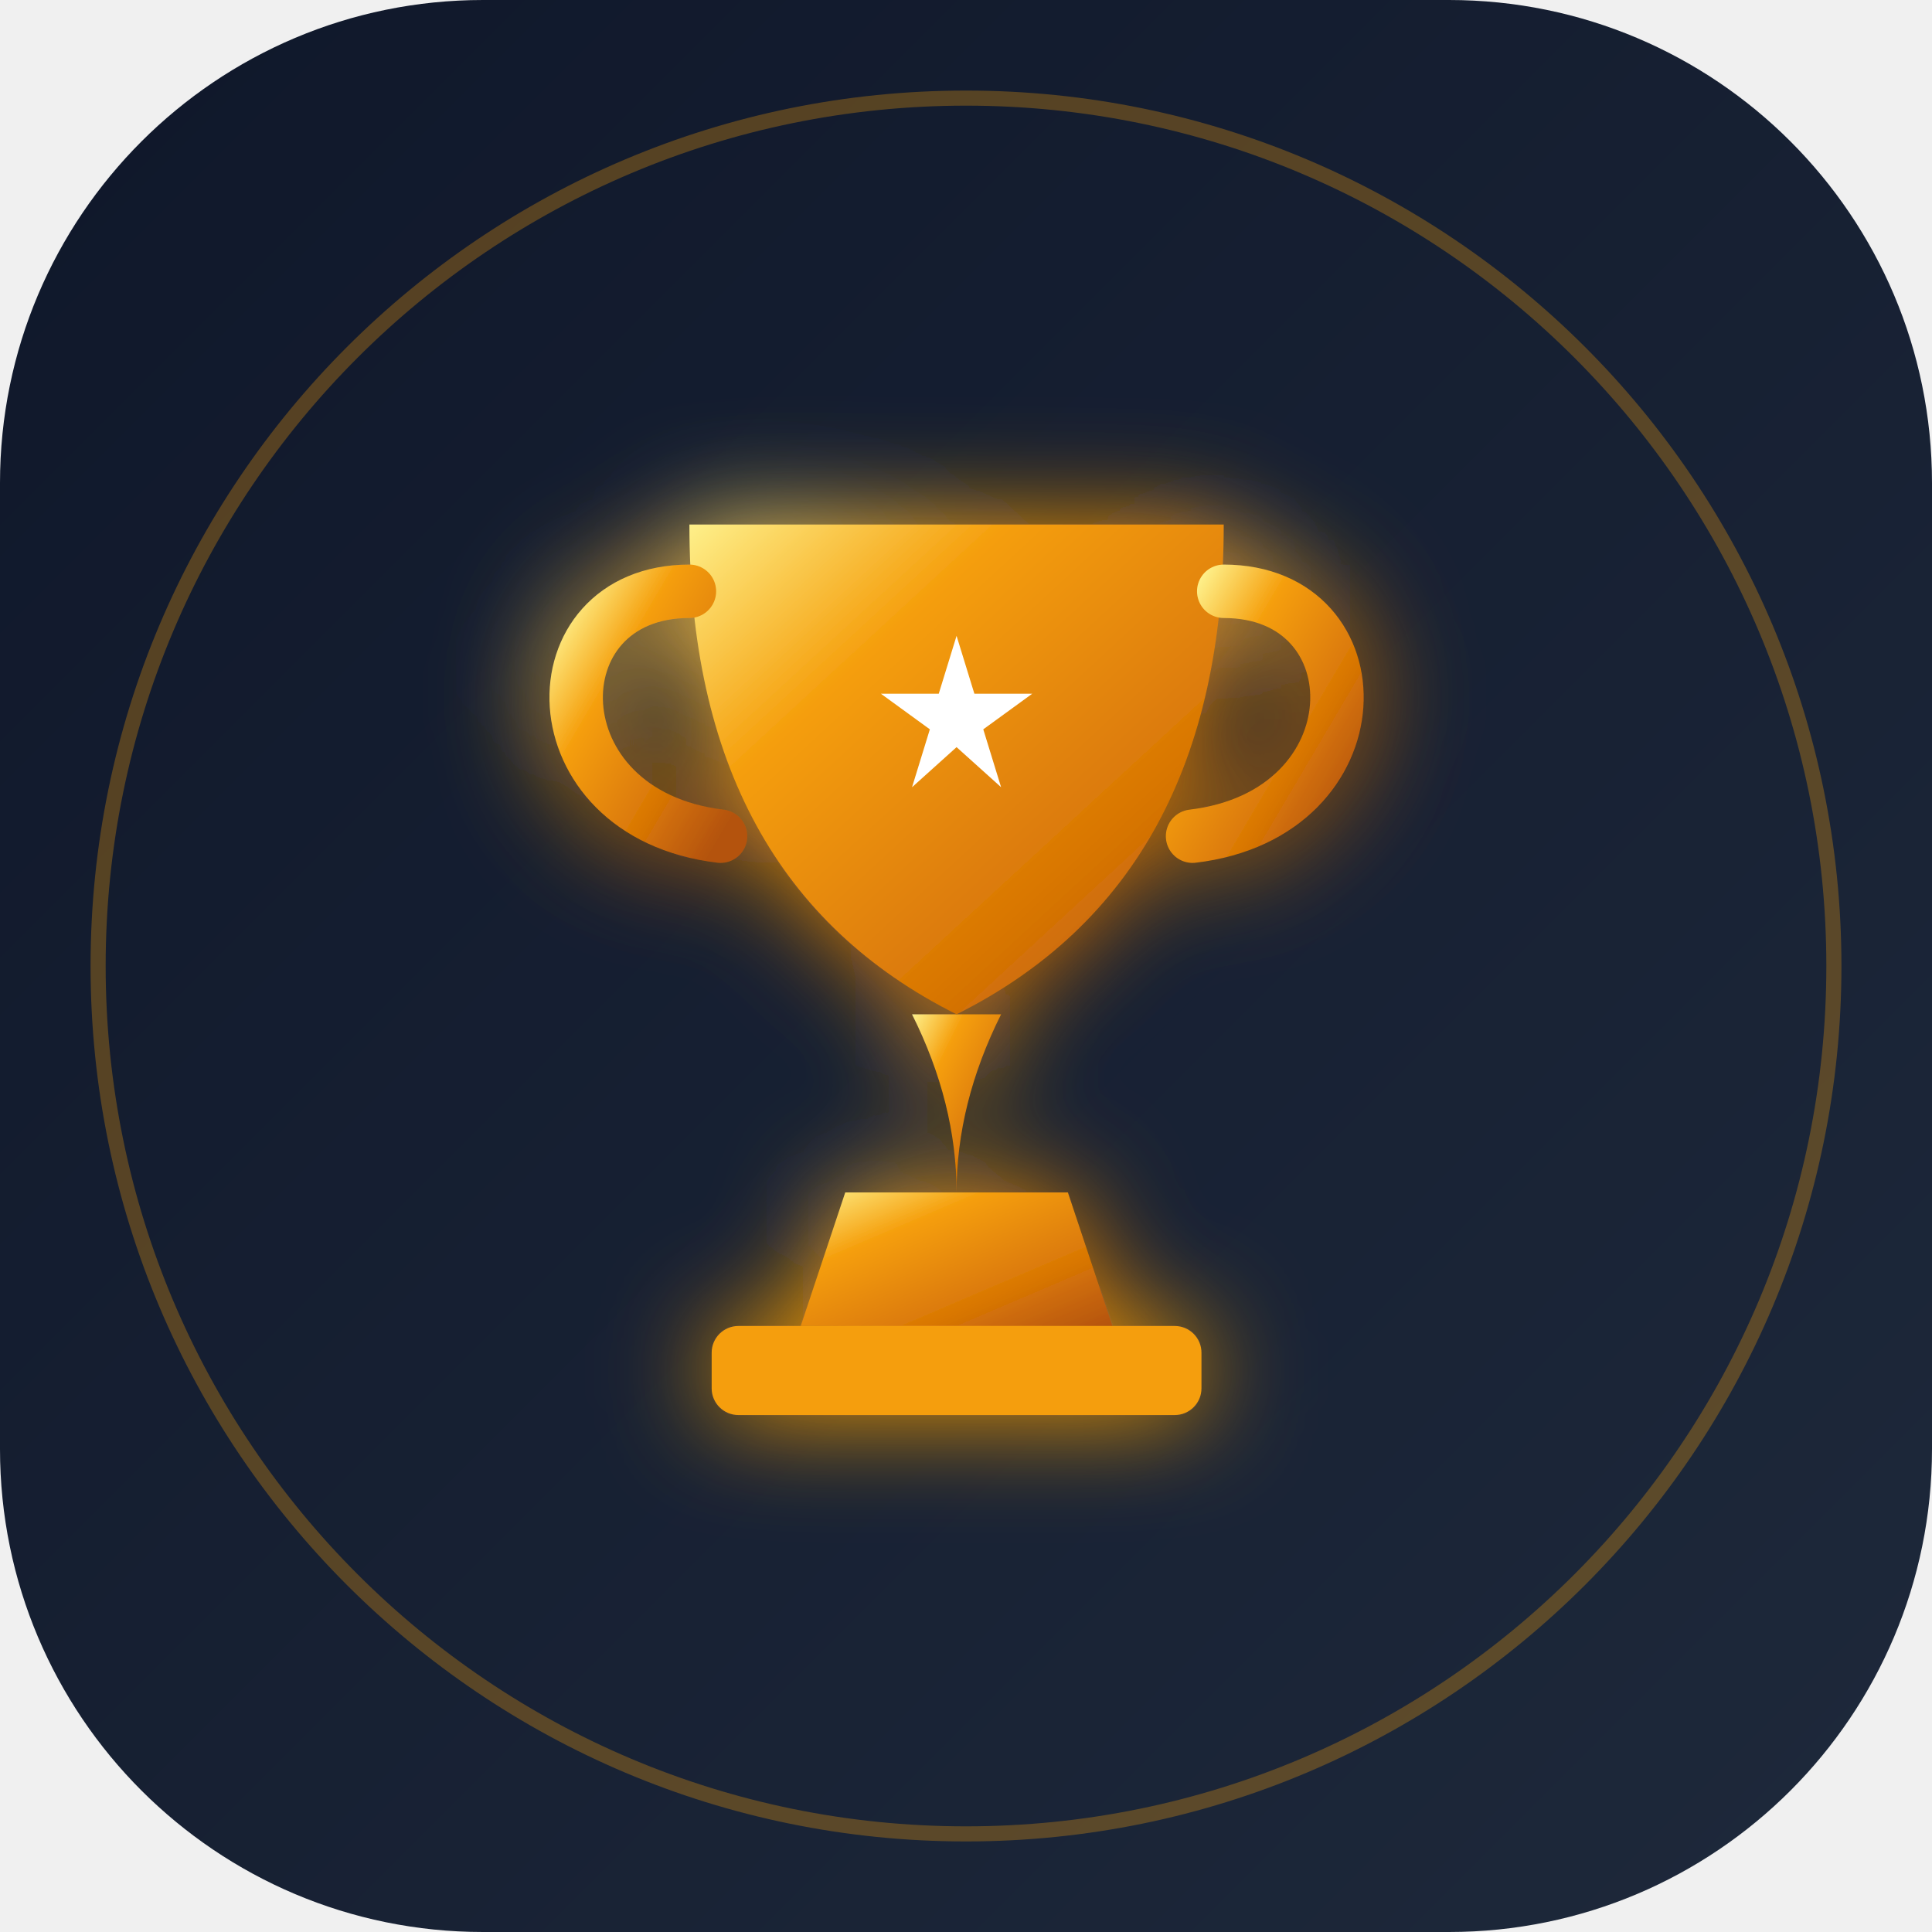
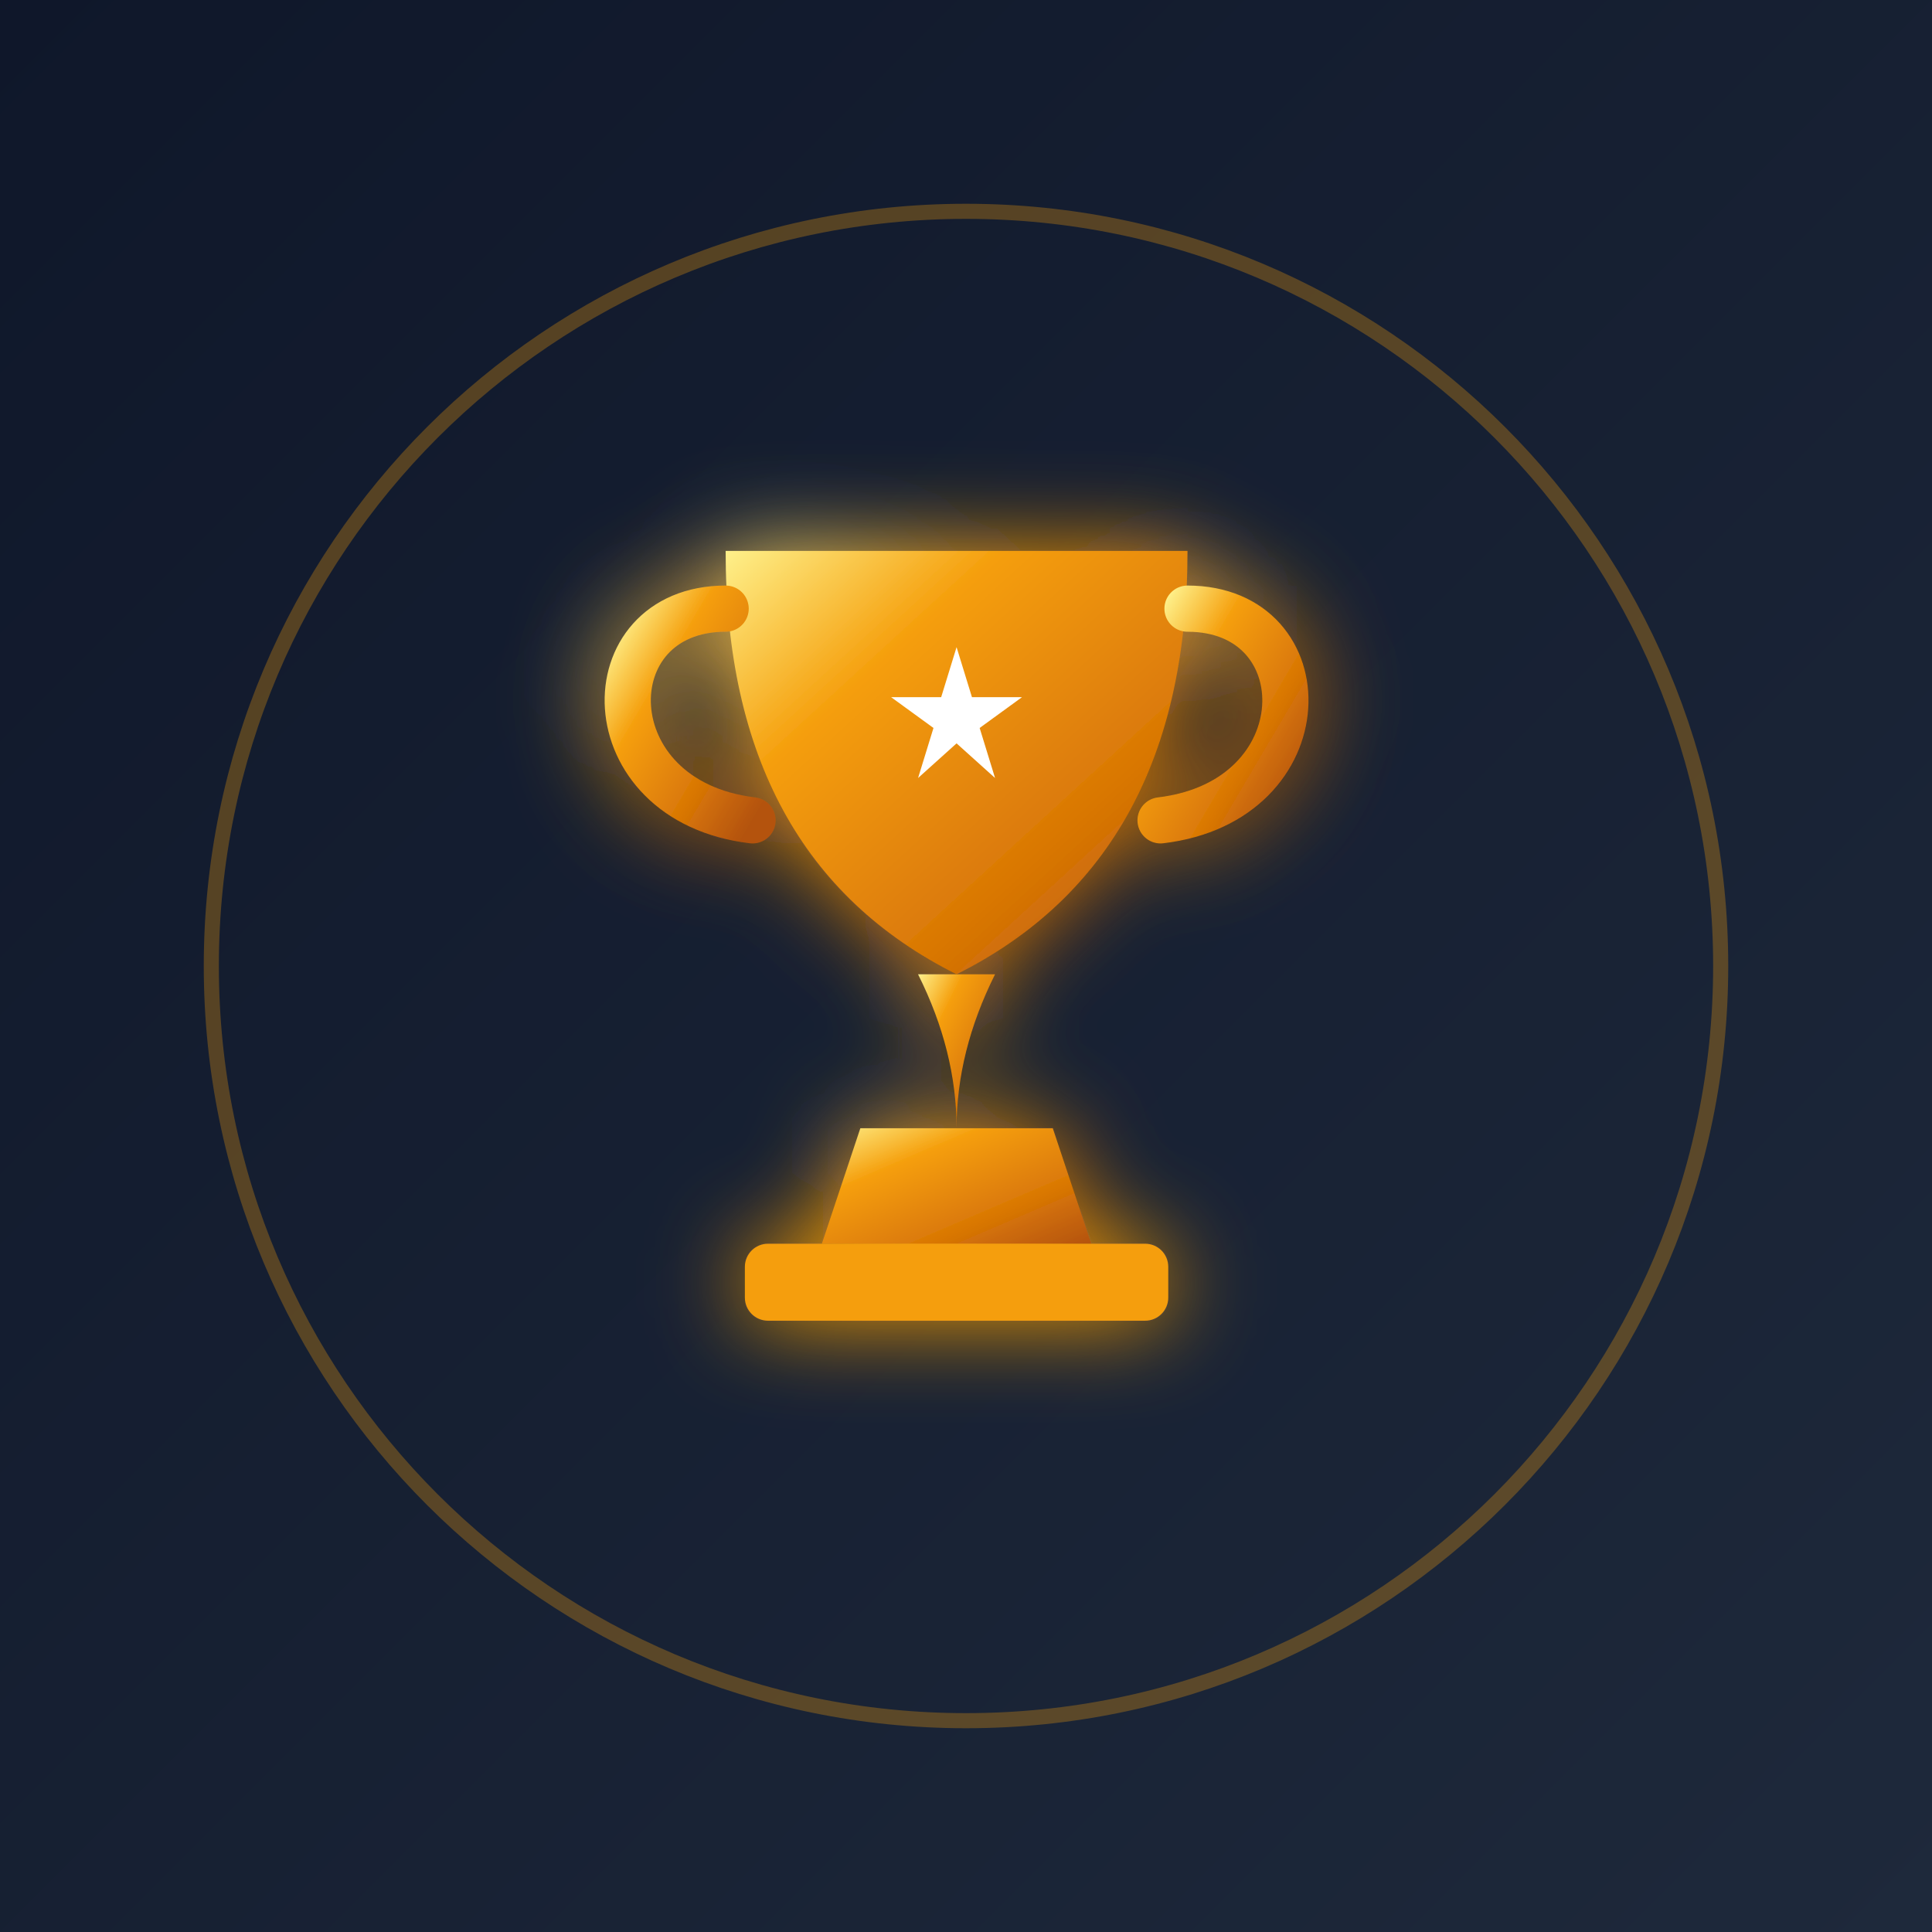
<svg xmlns="http://www.w3.org/2000/svg" viewBox="0 0 512 512" width="512" height="512">
  <defs>
    <linearGradient id="bgGrad" x1="0%" y1="0%" x2="100%" y2="100%">
      <stop offset="0%" stop-color="#0f172a" />
      <stop offset="100%" stop-color="#1e293b" />
    </linearGradient>
    <linearGradient id="goldGrad" x1="0%" y1="0%" x2="100%" y2="100%">
      <stop offset="0%" stop-color="#fef08a" />
      <stop offset="30%" stop-color="#f59e0b" />
      <stop offset="70%" stop-color="#d97706" />
      <stop offset="100%" stop-color="#b45309" />
    </linearGradient>
    <filter id="glow" x="-20%" y="-20%" width="140%" height="140%">
      <feGaussianBlur stdDeviation="12" result="blur" />
      <feComposite in="SourceGraphic" in2="blur" operator="over" />
    </filter>
  </defs>
-   <rect width="512" height="512" rx="128" fill="url(#bgGrad)" />
-   <circle cx="256" cy="256" r="230" fill="none" stroke="#f59e0b" stroke-width="4" stroke-opacity="0.3" />
-   <g transform="translate(106, 80) scale(1.18)" filter="url(#glow)">
+   <rect width="512" height="512" fill="url(#bgGrad)" />
+   <circle cx="256" cy="256" r="200" fill="none" stroke="#f59e0b" stroke-width="4" stroke-opacity="0.3" />
+   <g transform="translate(126, 95) scale(1.02)" filter="url(#glow)">
    <path d="M 90 230 L 160 230 L 150 200 L 100 200 Z" fill="url(#goldGrad)" />
    <rect x="70" y="230" width="110" height="20" rx="6" fill="#f59e0b" />
    <path d="M 115 160 Q 125 180 125 200 L 125 200 Q 125 180 135 160 Z" fill="url(#goldGrad)" />
    <path d="M 65 50 L 185 50 Q 185 130 125 160 Q 65 130 65 50 Z" fill="url(#goldGrad)" />
    <path d="M 65 65 C 30 65 30 115 72 120" fill="none" stroke="url(#goldGrad)" stroke-width="12" stroke-linecap="round" />
    <path d="M 185 65 C 220 65 220 115 178 120" fill="none" stroke="url(#goldGrad)" stroke-width="12" stroke-linecap="round" />
    <polygon points="125,75 129,88 142,88 131,96 135,109 125,100 115,109 119,96 108,88 121,88" fill="#ffffff" />
  </g>
</svg>
